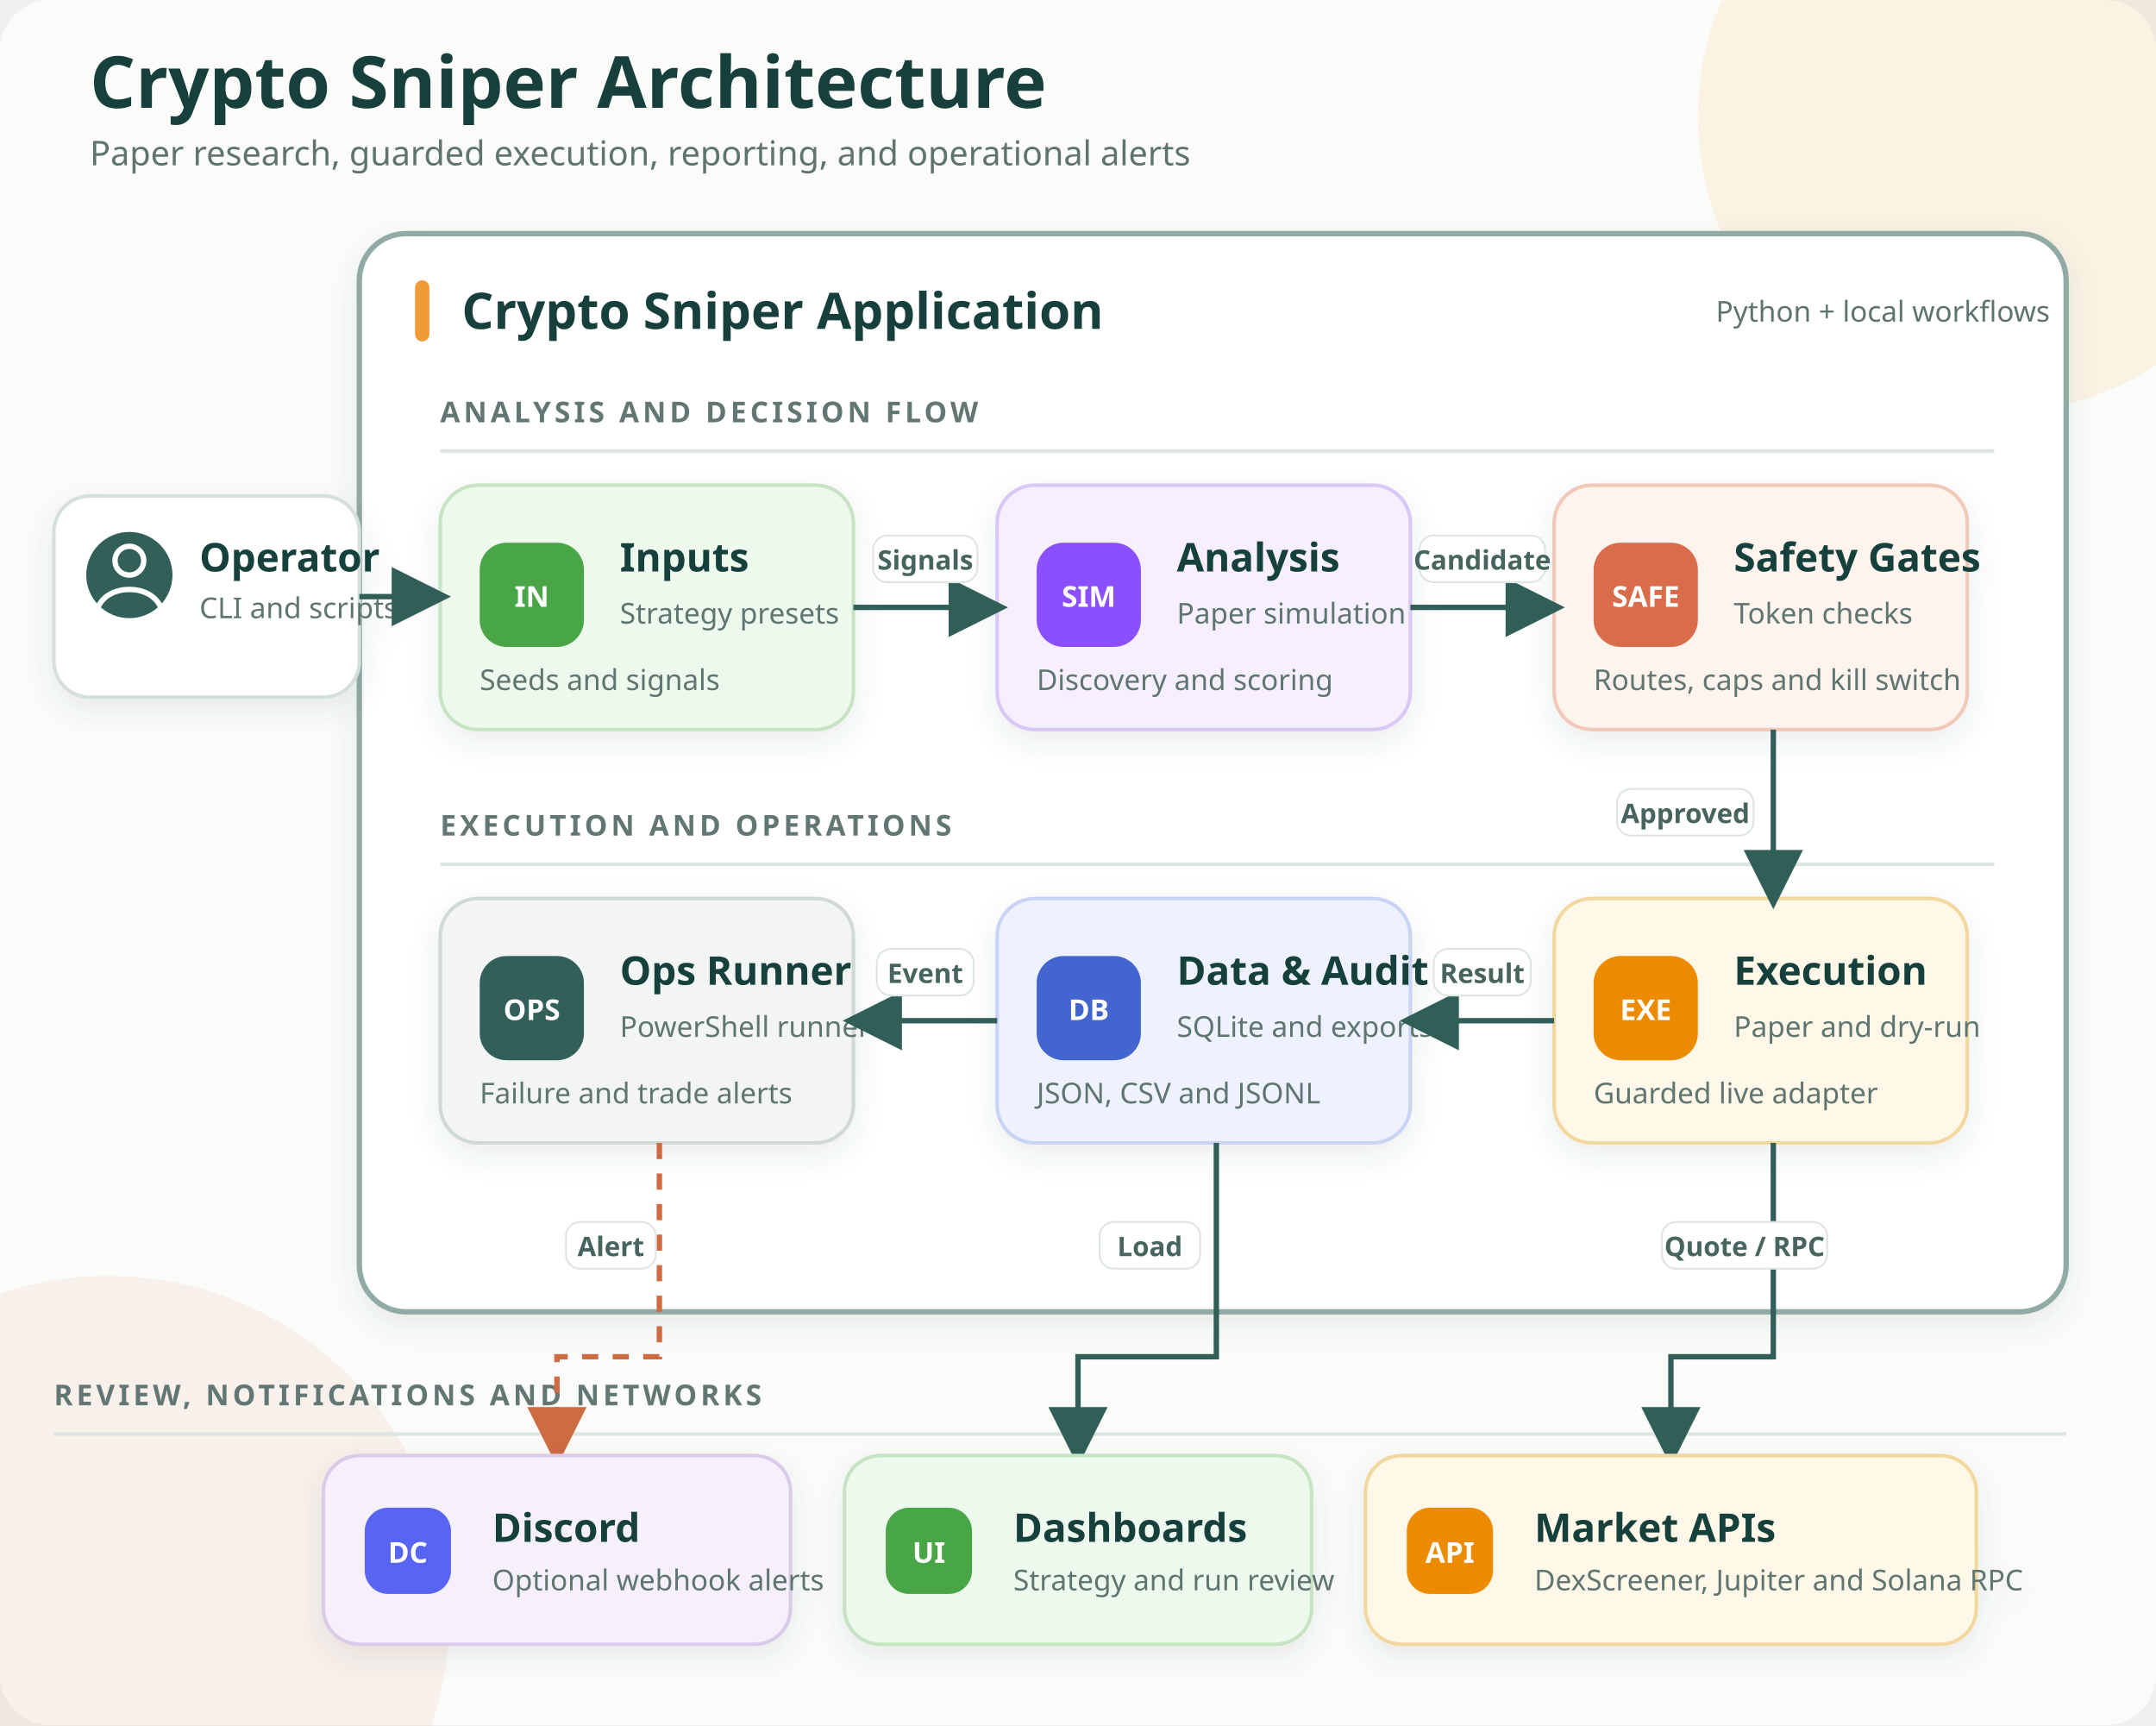
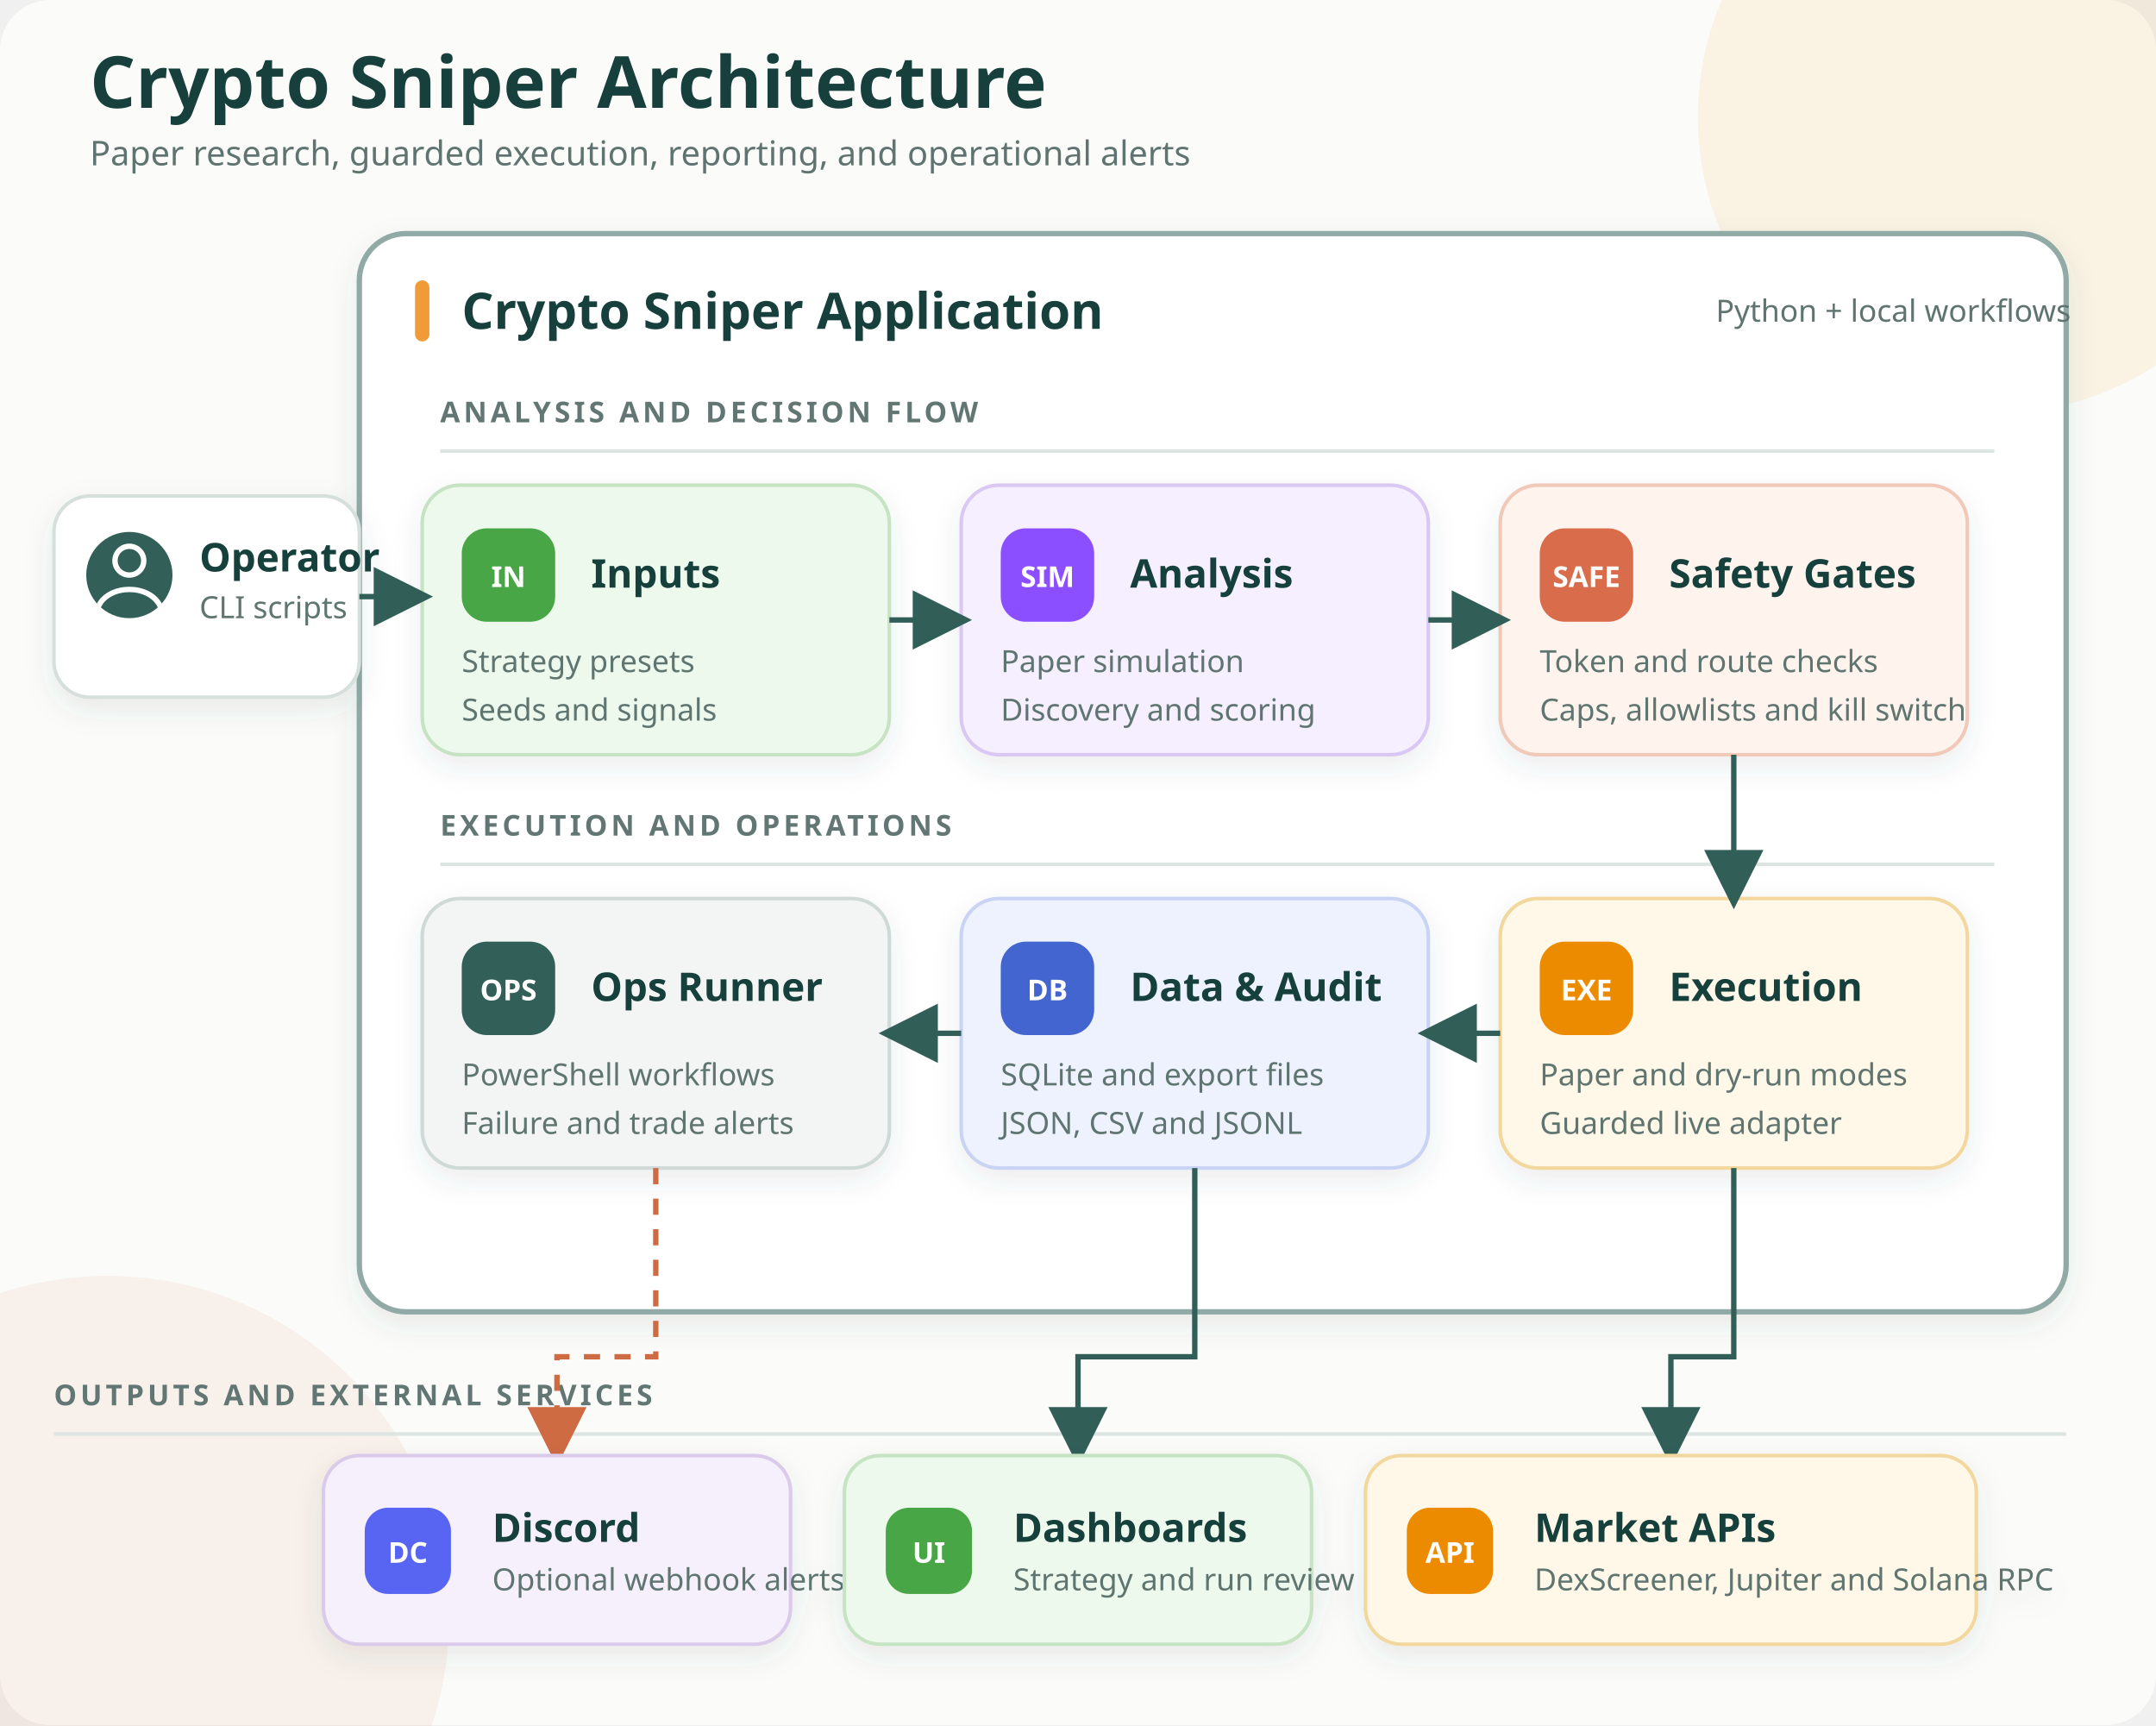
<svg xmlns="http://www.w3.org/2000/svg" viewBox="0 0 1200 960" role="img" aria-labelledby="title description">
  <defs>
    <filter id="shadow" x="-20%" y="-20%" width="140%" height="140%">
      <feDropShadow dx="0" dy="6" stdDeviation="8" flood-color="#31524d" flood-opacity="0.10" />
    </filter>
    <marker id="arrow" markerWidth="11" markerHeight="11" refX="9" refY="5.5" orient="auto">
      <path d="M0,0 L11,5.5 L0,11 Z" fill="#315f58" />
    </marker>
    <marker id="arrow-orange" markerWidth="11" markerHeight="11" refX="9" refY="5.5" orient="auto">
      <path d="M0,0 L11,5.5 L0,11 Z" fill="#cf6b43" />
    </marker>
    <style>
      .page-title { font: 700 40px "Trebuchet MS", sans-serif; fill: #173f3b; }
      .page-subtitle { font: 500 19px "Trebuchet MS", sans-serif; fill: #5f7470; }
      .app-title { font: 700 28px "Trebuchet MS", sans-serif; fill: #173f3b; }
      .section-label { font: 700 16px "Trebuchet MS", sans-serif; letter-spacing: 2px; fill: #627773; }
      .node-title { font: 700 22px "Trebuchet MS", sans-serif; fill: #173f3b; }
-       .node-copy { font: 500 16px "Trebuchet MS", sans-serif; fill: #5f7470; }
+       .node-copy { font: 500 17px "Trebuchet MS", sans-serif; fill: #5f7470; }
      .icon-text { font: 700 16px "Trebuchet MS", sans-serif; fill: #fff; text-anchor: middle; dominant-baseline: middle; }
-       .edge-label { font: 600 15px "Trebuchet MS", sans-serif; fill: #47645f; text-anchor: middle; }
-       .edge-pill { fill: #ffffff; stroke: #dce5e2; stroke-width: 1; }
      .flow { fill: none; stroke: #315f58; stroke-width: 3; marker-end: url(#arrow); }
      .optional { fill: none; stroke: #cf6b43; stroke-width: 3; stroke-dasharray: 9 8; marker-end: url(#arrow-orange); }
    </style>
  </defs>
  <rect width="1200" height="960" rx="28" fill="#fbfcfa" />
  <circle cx="1110" cy="65" r="165" fill="#f1c36a" opacity="0.16" />
  <circle cx="60" cy="900" r="190" fill="#e69a79" opacity="0.12" />
  <text x="50" y="60" class="page-title">Crypto Sniper Architecture</text>
  <text x="50" y="92" class="page-subtitle">Paper research, guarded execution, reporting, and operational alerts</text>
  <rect x="200" y="130" width="950" height="600" rx="26" fill="#ffffff" stroke="#91aaa5" stroke-width="3" filter="url(#shadow)" />
  <rect x="231" y="156" width="8" height="34" rx="4" fill="#f19a38" />
  <text x="257" y="183" class="app-title">Crypto Sniper Application</text>
  <text x="955" y="179" class="node-copy">Python + local workflows</text>
  <text x="245" y="235" class="section-label">ANALYSIS AND DECISION FLOW</text>
  <line x1="245" y1="251" x2="1110" y2="251" stroke="#dce5e2" stroke-width="2" />
  <text x="245" y="465" class="section-label">EXECUTION AND OPERATIONS</text>
  <line x1="245" y1="481" x2="1110" y2="481" stroke="#dce5e2" stroke-width="2" />
  <g filter="url(#shadow)">
    <rect x="30" y="276" width="170" height="112" rx="20" fill="#ffffff" stroke="#d5e0dd" stroke-width="2" />
    <circle cx="72" cy="320" r="24" fill="#315f58" />
    <circle cx="72" cy="312" r="8" fill="none" stroke="#fff" stroke-width="3" />
    <path d="M55 337c6-12 28-12 34 0" fill="none" stroke="#fff" stroke-width="3" stroke-linecap="round" />
    <text x="111" y="318" class="node-title">Operator</text>
-     <text x="111" y="344" class="node-copy">CLI and scripts</text>
+     <text x="111" y="344" class="node-copy">CLI scripts</text>
  </g>
  <g filter="url(#shadow)">
-     <rect x="245" y="270" width="230" height="136" rx="21" fill="#eef9ed" stroke="#c6e3c3" stroke-width="2" />
-     <rect x="267" y="302" width="58" height="58" rx="15" fill="#4aa646" />
-     <text x="296" y="332" class="icon-text">IN</text>
-     <text x="345" y="318" class="node-title">Inputs</text>
-     <text x="345" y="347" class="node-copy">Strategy presets</text>
-     <text x="267" y="384" class="node-copy">Seeds and signals</text>
+     <rect x="235" y="270" width="260" height="150" rx="21" fill="#eef9ed" stroke="#c6e3c3" stroke-width="2" />
+     <rect x="257" y="294" width="52" height="52" rx="14" fill="#4aa646" />
+     <text x="283" y="321" class="icon-text">IN</text>
+     <text x="329" y="327" class="node-title">Inputs</text>
+     <text x="257" y="374" class="node-copy">Strategy presets</text>
+     <text x="257" y="401" class="node-copy">Seeds and signals</text>
  </g>
  <g filter="url(#shadow)">
-     <rect x="555" y="270" width="230" height="136" rx="21" fill="#f5efff" stroke="#d9c8f3" stroke-width="2" />
-     <rect x="577" y="302" width="58" height="58" rx="15" fill="#8c4fff" />
-     <text x="606" y="332" class="icon-text">SIM</text>
-     <text x="655" y="318" class="node-title">Analysis</text>
-     <text x="655" y="347" class="node-copy">Paper simulation</text>
-     <text x="577" y="384" class="node-copy">Discovery and scoring</text>
+     <rect x="535" y="270" width="260" height="150" rx="21" fill="#f5efff" stroke="#d9c8f3" stroke-width="2" />
+     <rect x="557" y="294" width="52" height="52" rx="14" fill="#8c4fff" />
+     <text x="583" y="321" class="icon-text">SIM</text>
+     <text x="629" y="327" class="node-title">Analysis</text>
+     <text x="557" y="374" class="node-copy">Paper simulation</text>
+     <text x="557" y="401" class="node-copy">Discovery and scoring</text>
  </g>
  <g filter="url(#shadow)">
-     <rect x="865" y="270" width="230" height="136" rx="21" fill="#fff3ee" stroke="#f0c9b9" stroke-width="2" />
-     <rect x="887" y="302" width="58" height="58" rx="15" fill="#d96d4b" />
-     <text x="916" y="332" class="icon-text">SAFE</text>
-     <text x="965" y="318" class="node-title">Safety Gates</text>
-     <text x="965" y="347" class="node-copy">Token checks</text>
-     <text x="887" y="384" class="node-copy">Routes, caps and kill switch</text>
+     <rect x="835" y="270" width="260" height="150" rx="21" fill="#fff3ee" stroke="#f0c9b9" stroke-width="2" />
+     <rect x="857" y="294" width="52" height="52" rx="14" fill="#d96d4b" />
+     <text x="883" y="321" class="icon-text">SAFE</text>
+     <text x="929" y="327" class="node-title">Safety Gates</text>
+     <text x="857" y="374" class="node-copy">Token and route checks</text>
+     <text x="857" y="401" class="node-copy">Caps, allowlists and kill switch</text>
  </g>
  <g filter="url(#shadow)">
-     <rect x="245" y="500" width="230" height="136" rx="21" fill="#f3f5f5" stroke="#cfdad7" stroke-width="2" />
-     <rect x="267" y="532" width="58" height="58" rx="15" fill="#315f58" />
-     <text x="296" y="562" class="icon-text">OPS</text>
-     <text x="345" y="548" class="node-title">Ops Runner</text>
-     <text x="345" y="577" class="node-copy">PowerShell runner</text>
-     <text x="267" y="614" class="node-copy">Failure and trade alerts</text>
+     <rect x="235" y="500" width="260" height="150" rx="21" fill="#f3f5f5" stroke="#cfdad7" stroke-width="2" />
+     <rect x="257" y="524" width="52" height="52" rx="14" fill="#315f58" />
+     <text x="283" y="551" class="icon-text">OPS</text>
+     <text x="329" y="557" class="node-title">Ops Runner</text>
+     <text x="257" y="604" class="node-copy">PowerShell workflows</text>
+     <text x="257" y="631" class="node-copy">Failure and trade alerts</text>
  </g>
  <g filter="url(#shadow)">
-     <rect x="555" y="500" width="230" height="136" rx="21" fill="#eef2ff" stroke="#c9d3f4" stroke-width="2" />
-     <rect x="577" y="532" width="58" height="58" rx="15" fill="#4265cf" />
-     <text x="606" y="562" class="icon-text">DB</text>
-     <text x="655" y="548" class="node-title">Data &amp; Audit</text>
-     <text x="655" y="577" class="node-copy">SQLite and exports</text>
-     <text x="577" y="614" class="node-copy">JSON, CSV and JSONL</text>
+     <rect x="535" y="500" width="260" height="150" rx="21" fill="#eef2ff" stroke="#c9d3f4" stroke-width="2" />
+     <rect x="557" y="524" width="52" height="52" rx="14" fill="#4265cf" />
+     <text x="583" y="551" class="icon-text">DB</text>
+     <text x="629" y="557" class="node-title">Data &amp; Audit</text>
+     <text x="557" y="604" class="node-copy">SQLite and export files</text>
+     <text x="557" y="631" class="node-copy">JSON, CSV and JSONL</text>
  </g>
  <g filter="url(#shadow)">
-     <rect x="865" y="500" width="230" height="136" rx="21" fill="#fff7e7" stroke="#f2d89e" stroke-width="2" />
-     <rect x="887" y="532" width="58" height="58" rx="15" fill="#ed8b00" />
-     <text x="916" y="562" class="icon-text">EXE</text>
-     <text x="965" y="548" class="node-title">Execution</text>
-     <text x="965" y="577" class="node-copy">Paper and dry-run</text>
-     <text x="887" y="614" class="node-copy">Guarded live adapter</text>
+     <rect x="835" y="500" width="260" height="150" rx="21" fill="#fff7e7" stroke="#f2d89e" stroke-width="2" />
+     <rect x="857" y="524" width="52" height="52" rx="14" fill="#ed8b00" />
+     <text x="883" y="551" class="icon-text">EXE</text>
+     <text x="929" y="557" class="node-title">Execution</text>
+     <text x="857" y="604" class="node-copy">Paper and dry-run modes</text>
+     <text x="857" y="631" class="node-copy">Guarded live adapter</text>
  </g>
-   <path d="M200 332 H245" class="flow" />
-   <path d="M475 338 H555" class="flow" />
-   <rect x="486" y="298" width="58" height="26" rx="8" class="edge-pill" />
-   <text x="515" y="317" class="edge-label">Signals</text>
-   <path d="M785 338 H865" class="flow" />
-   <rect x="790" y="298" width="70" height="26" rx="8" class="edge-pill" />
-   <text x="825" y="317" class="edge-label">Candidate</text>
-   <path d="M987 406 V500" class="flow" />
-   <rect x="900" y="439" width="76" height="26" rx="8" class="edge-pill" />
-   <text x="938" y="458" class="edge-label">Approved</text>
-   <path d="M865 568 H785" class="flow" />
-   <rect x="798" y="528" width="54" height="26" rx="8" class="edge-pill" />
-   <text x="825" y="547" class="edge-label">Result</text>
-   <path d="M555 568 H475" class="flow" />
-   <rect x="488" y="528" width="54" height="26" rx="8" class="edge-pill" />
-   <text x="515" y="547" class="edge-label">Event</text>
-   <text x="30" y="782" class="section-label">REVIEW, NOTIFICATIONS AND NETWORKS</text>
+   <path d="M200 332 H235" class="flow" />
+   <path d="M495 345 H535" class="flow" />
+   <path d="M795 345 H835" class="flow" />
+   <path d="M965 420 V500" class="flow" />
+   <path d="M835 575 H795" class="flow" />
+   <path d="M535 575 H495" class="flow" />
+   <text x="30" y="782" class="section-label">OUTPUTS AND EXTERNAL SERVICES</text>
  <line x1="30" y1="798" x2="1150" y2="798" stroke="#dce5e2" stroke-width="2" />
-   <path d="M367 636 V755 H310 V810" class="optional" />
-   <rect x="315" y="680" width="50" height="26" rx="8" class="edge-pill" />
-   <text x="340" y="699" class="edge-label">Alert</text>
-   <path d="M677 636 V755 H600 V810" class="flow" />
-   <rect x="612" y="680" width="56" height="26" rx="8" class="edge-pill" />
-   <text x="640" y="699" class="edge-label">Load</text>
-   <path d="M987 636 V755 H930 V810" class="flow" />
-   <rect x="925" y="680" width="92" height="26" rx="8" class="edge-pill" />
-   <text x="971" y="699" class="edge-label">Quote / RPC</text>
+   <path d="M365 650 V755 H310 V810" class="optional" />
+   <path d="M665 650 V755 H600 V810" class="flow" />
+   <path d="M965 650 V755 H930 V810" class="flow" />
  <g filter="url(#shadow)">
    <rect x="180" y="810" width="260" height="105" rx="20" fill="#f6f0fc" stroke="#dbcbea" stroke-width="2" />
    <rect x="203" y="839" width="48" height="48" rx="13" fill="#5865f2" />
    <text x="227" y="864" class="icon-text">DC</text>
    <text x="274" y="858" class="node-title">Discord</text>
    <text x="274" y="885" class="node-copy">Optional webhook alerts</text>
  </g>
  <g filter="url(#shadow)">
    <rect x="470" y="810" width="260" height="105" rx="20" fill="#eef9ed" stroke="#c6e3c3" stroke-width="2" />
    <rect x="493" y="839" width="48" height="48" rx="13" fill="#4aa646" />
    <text x="517" y="864" class="icon-text">UI</text>
    <text x="564" y="858" class="node-title">Dashboards</text>
    <text x="564" y="885" class="node-copy">Strategy and run review</text>
  </g>
  <g filter="url(#shadow)">
    <rect x="760" y="810" width="340" height="105" rx="20" fill="#fff7e7" stroke="#f2d89e" stroke-width="2" />
    <rect x="783" y="839" width="48" height="48" rx="13" fill="#ed8b00" />
    <text x="807" y="864" class="icon-text">API</text>
    <text x="854" y="858" class="node-title">Market APIs</text>
    <text x="854" y="885" class="node-copy">DexScreener, Jupiter and Solana RPC</text>
  </g>
</svg>
